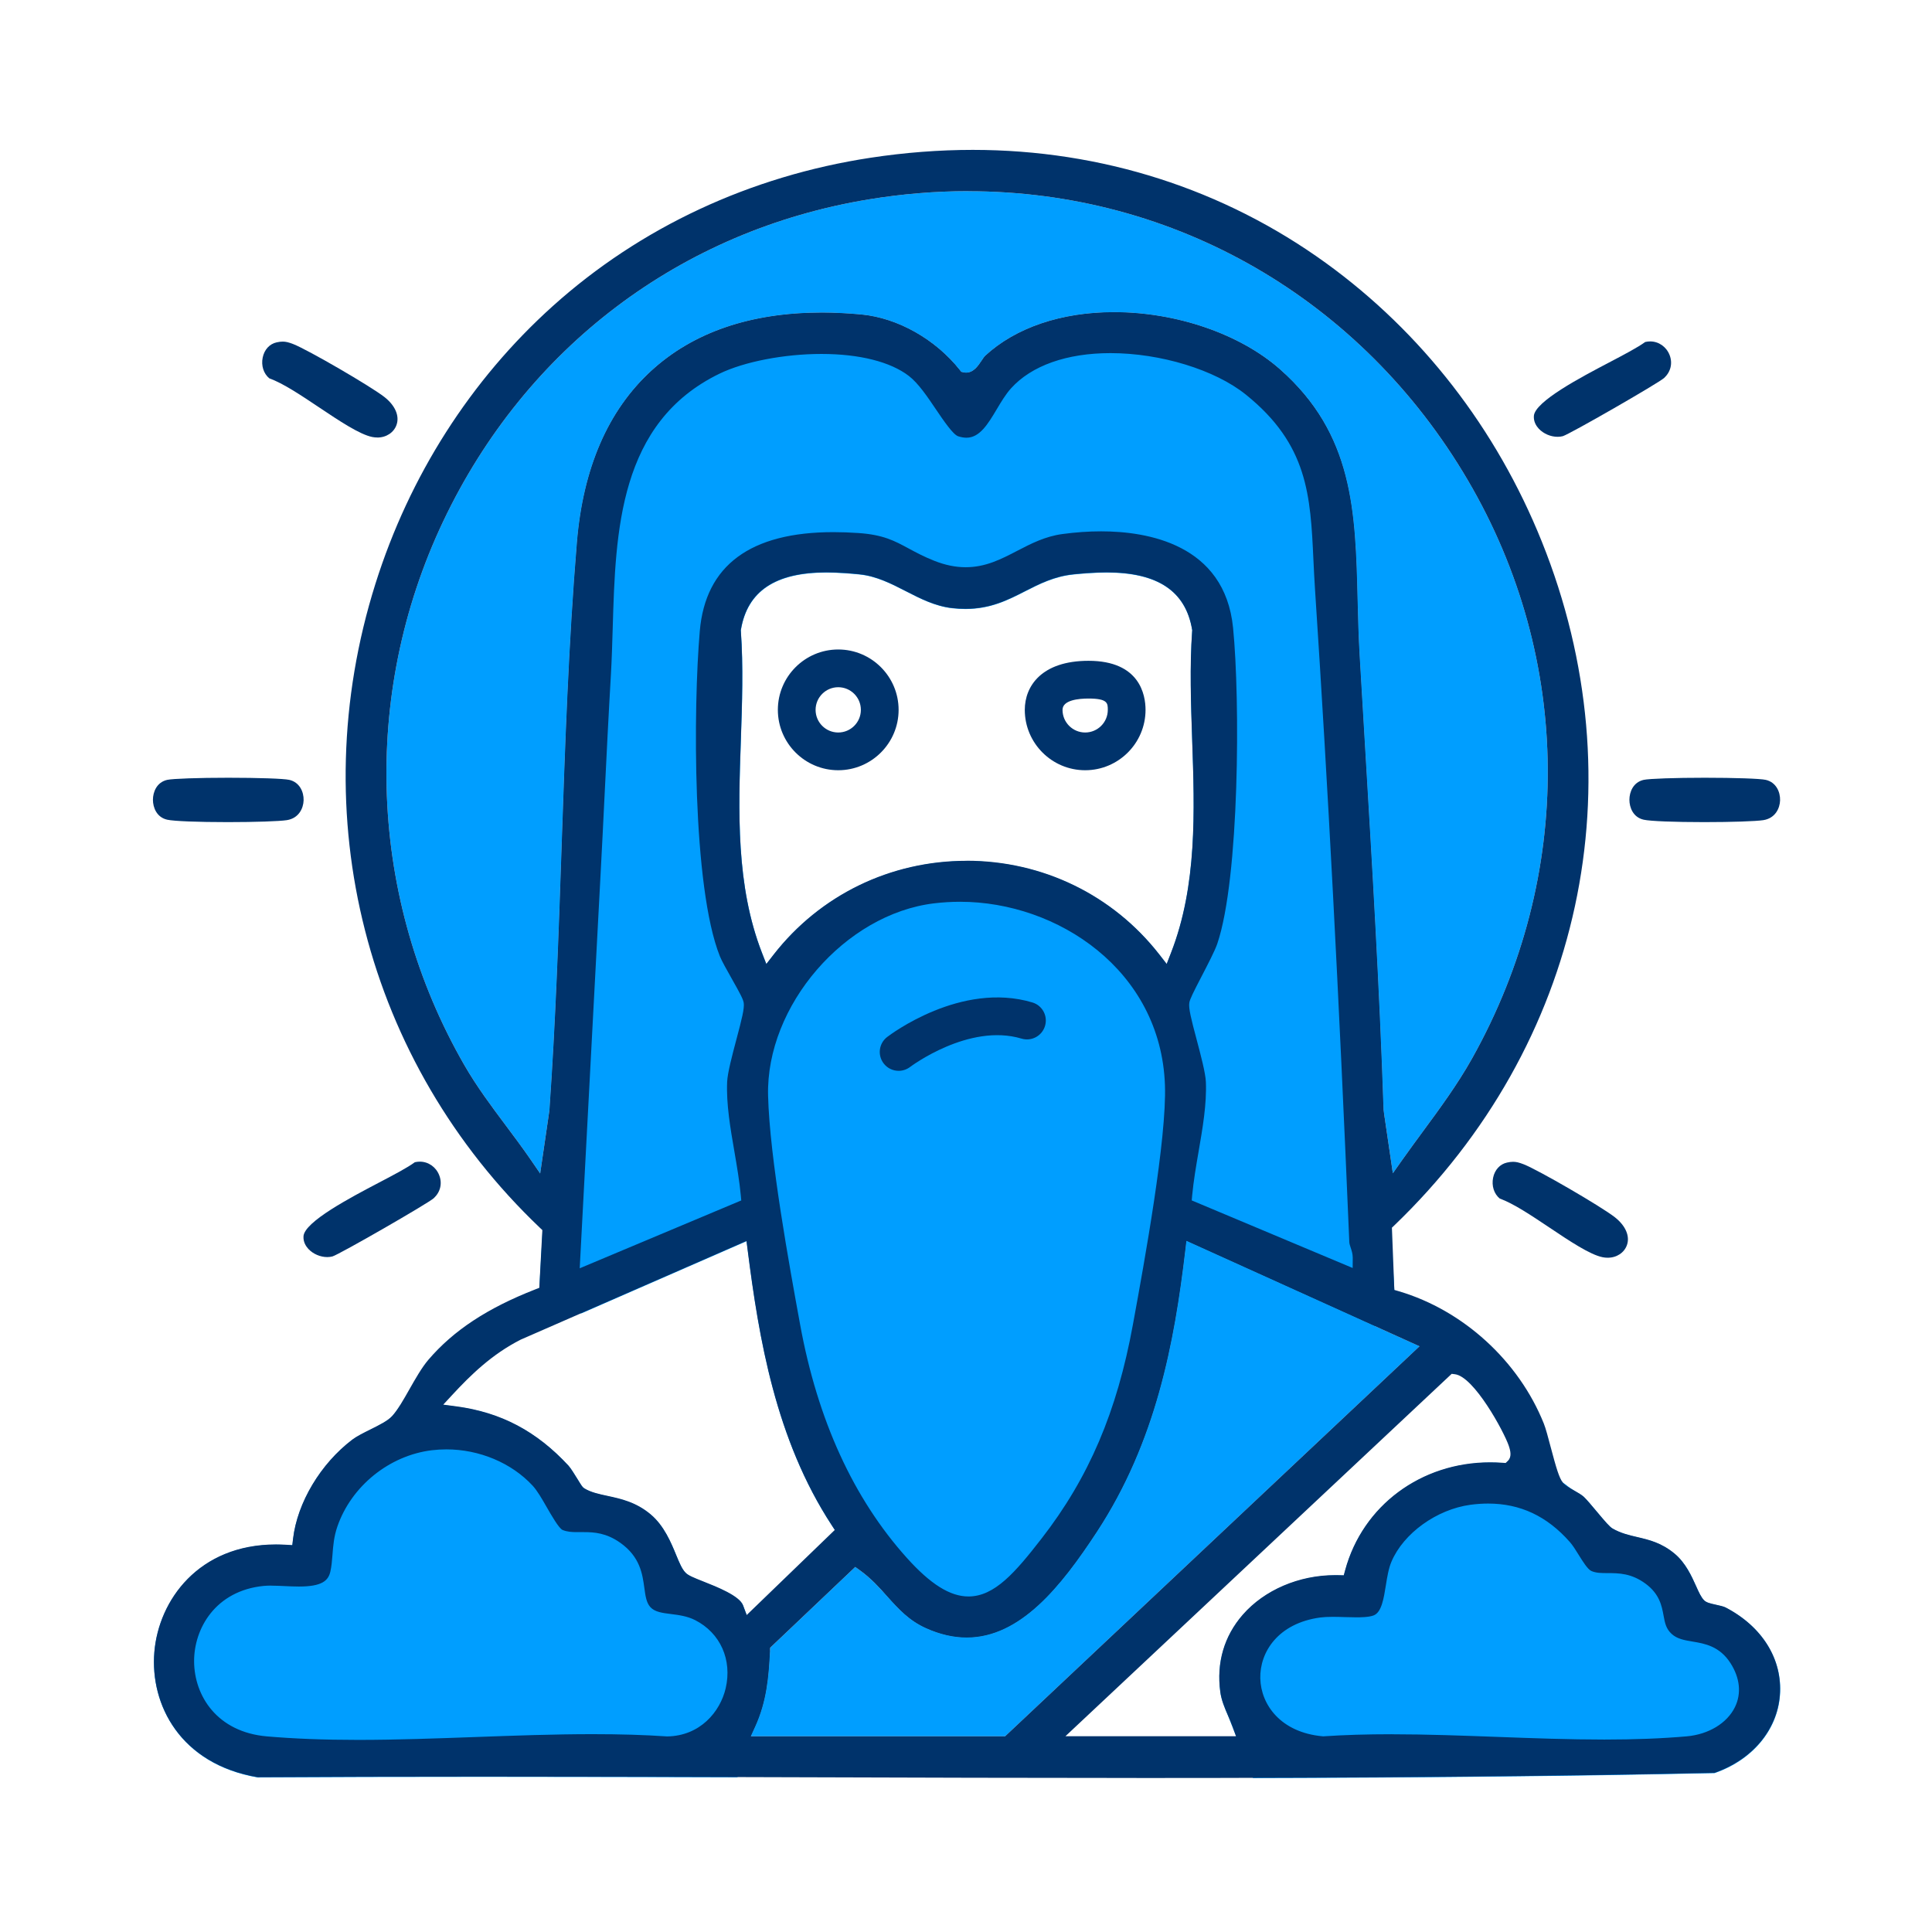
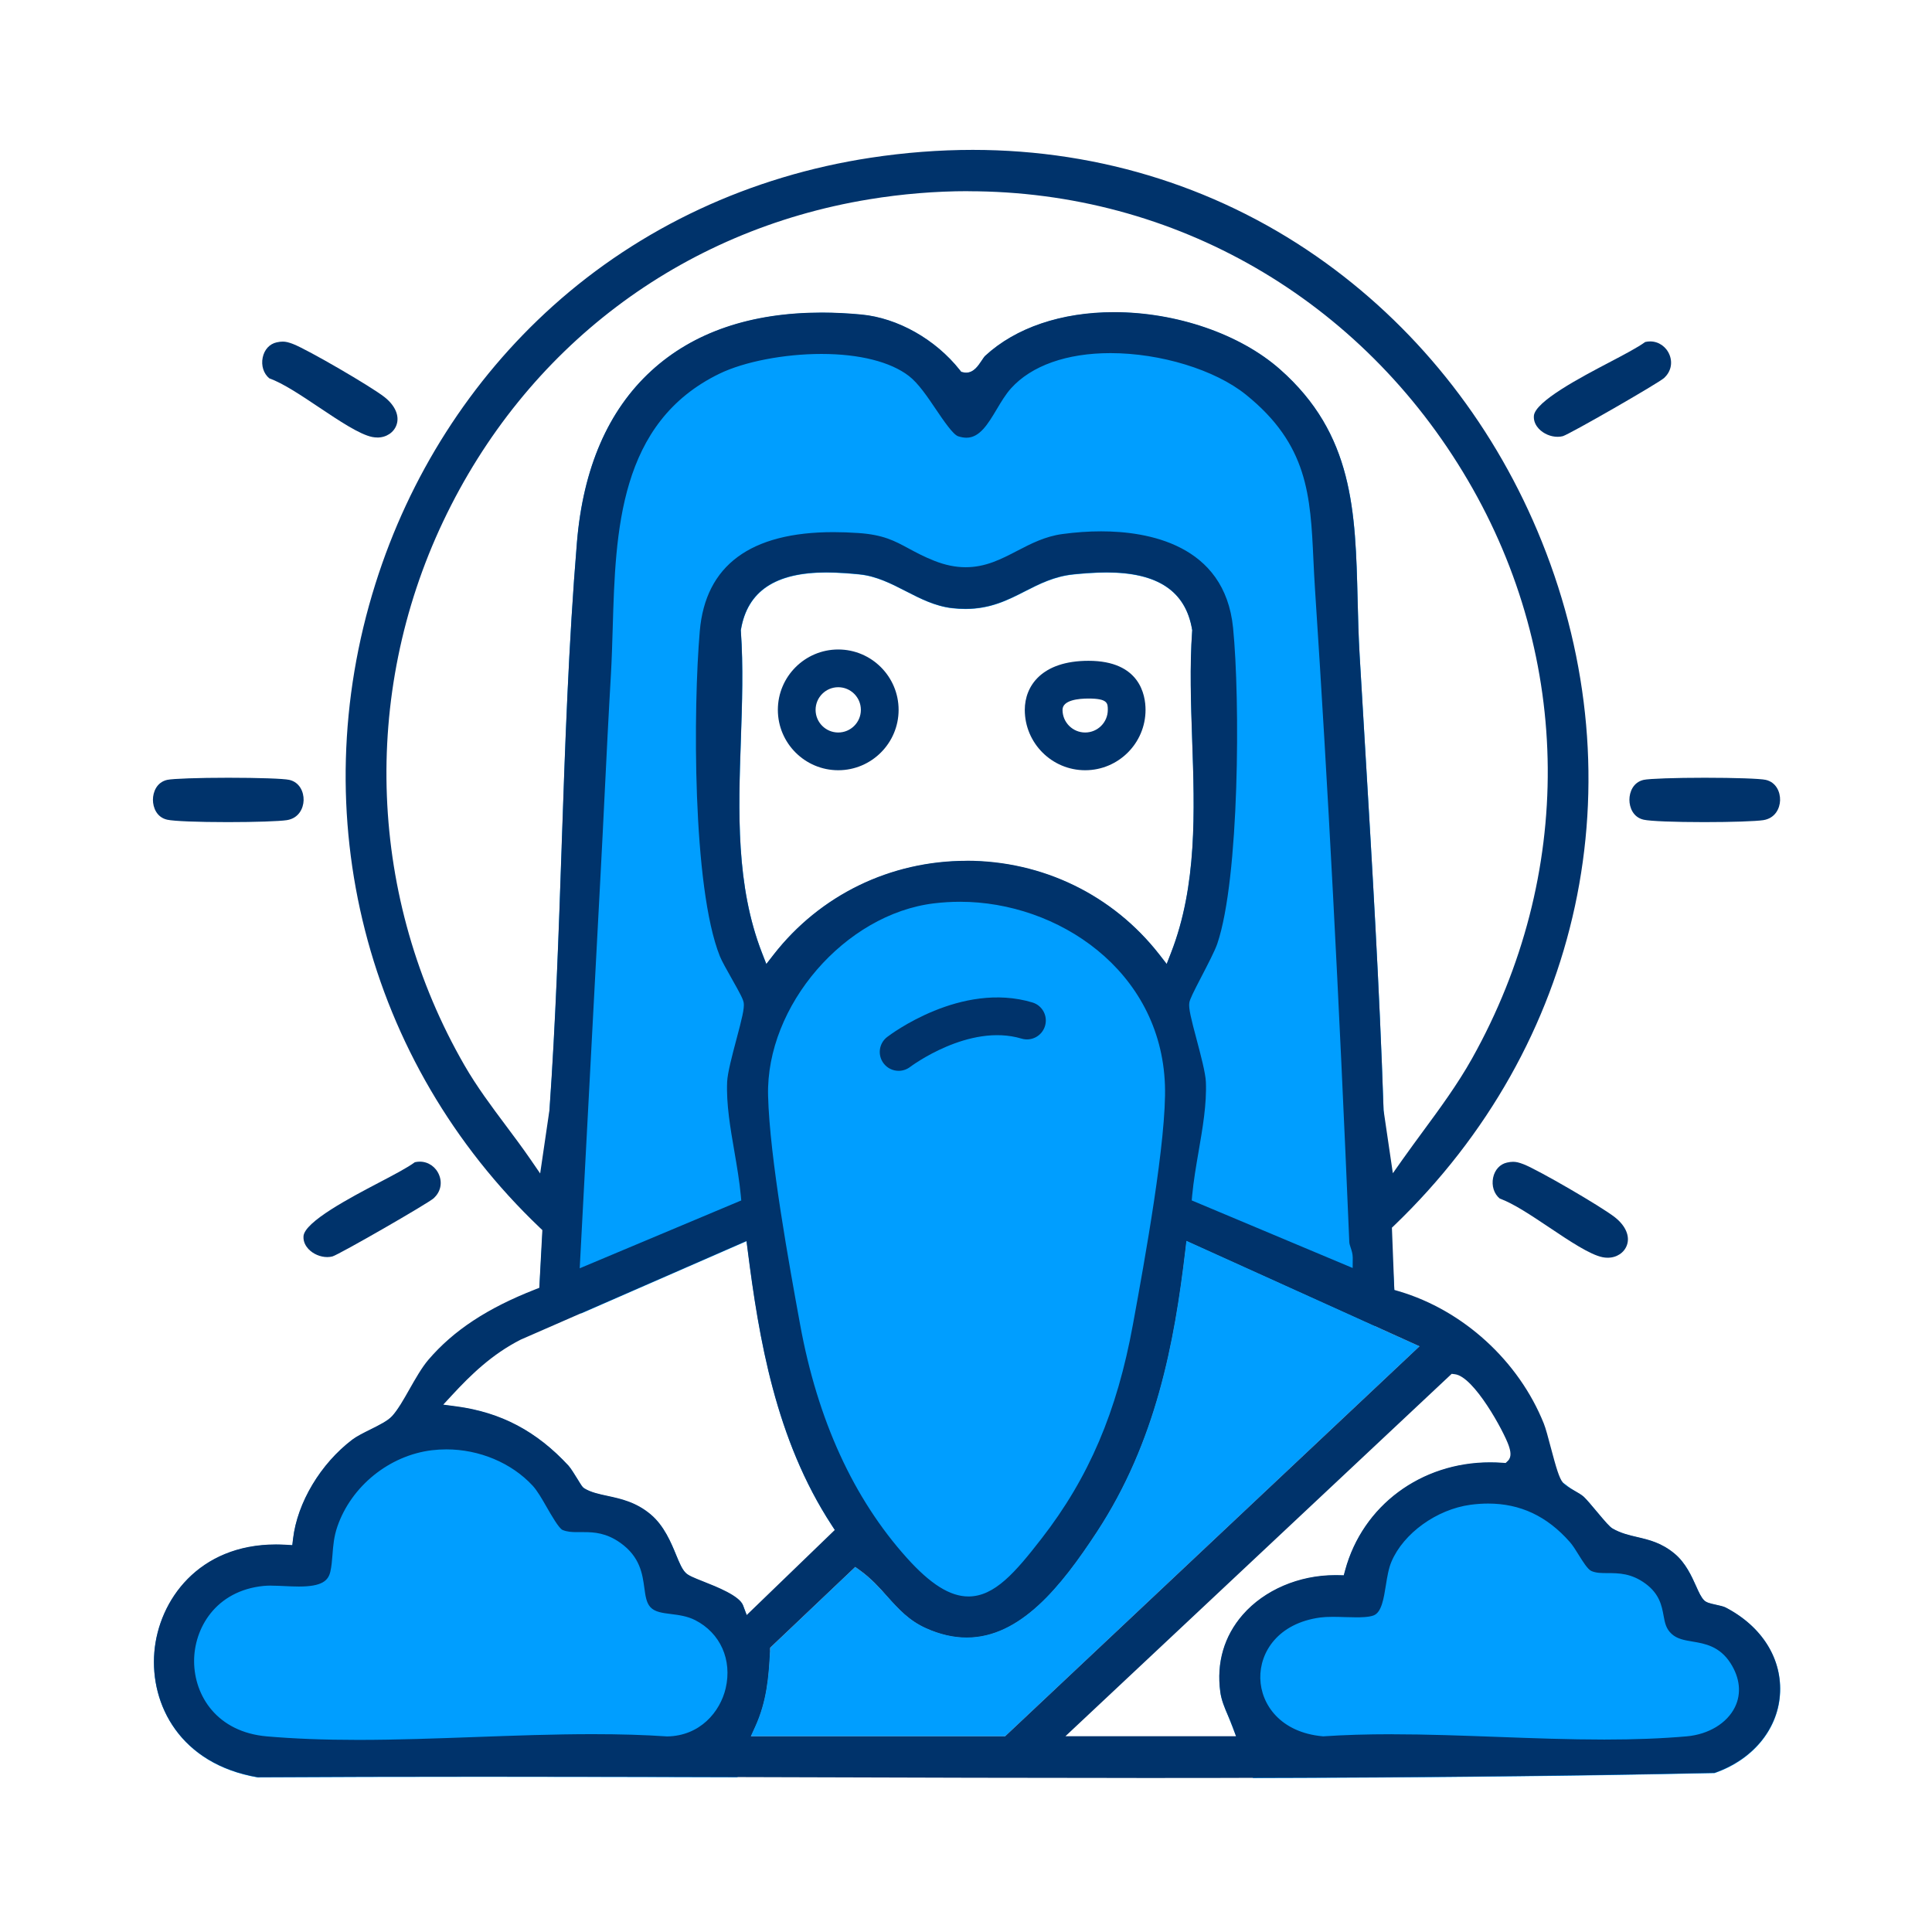
<svg xmlns="http://www.w3.org/2000/svg" id="Indicators" viewBox="0 0 512 512">
  <defs>
    <style>
      .cls-1 {
        fill: #009eff;
      }

      .cls-2 {
        fill: #00336b;
      }
    </style>
  </defs>
  <path class="cls-1" d="M204.11,436.68l-.04.73c-.35,7.07-.89,13.47-3.93,20.15l-1.17,2.57h67.39l109.82-103.35-61.77-27.94-.29,2.46c-2.91,24.65-7.77,50.75-23.45,74.67-9.53,14.54-20.3,27.99-34.51,27.99-3.49,0-7.11-.84-10.78-2.49-4.54-2.05-7.3-5.13-10.23-8.39-2.13-2.37-4.33-4.82-7.28-6.94l-1.22-.88-22.55,21.41Z" />
-   <path class="cls-1" d="M256.57,50.66c-8.67,0-17.51.73-26.28,2.17-49.88,8.19-91.01,39.3-112.85,85.36-21.87,46.13-19.77,100,5.64,144.11,3.27,5.68,7.2,10.93,11,16.01,2.2,2.94,4.4,5.89,6.45,8.86l2.62,3.81,2.46-16.8c1.64-23.29,2.45-46.96,3.23-69.85v-.12c.91-26.47,1.84-53.84,4.05-80.47,1.63-19.68,8.25-34.97,19.69-45.46,11.17-10.25,26.39-15.45,45.22-15.45,3.39,0,6.93.18,10.53.52,9.59.93,19.56,6.55,26.01,14.68l.4.51.64.14c.21.05.43.07.65.07,1.99,0,3.17-1.78,4.12-3.2.33-.49.69-1.04.93-1.26,8.07-7.46,20.2-11.57,34.14-11.57,16.54,0,33.38,5.79,43.96,15.12,19.51,17.2,20.02,37.58,20.6,61.18.12,4.75.24,9.63.53,14.55.46,7.98.94,15.97,1.42,23.95,1.89,31.59,3.85,64.25,4.92,96.47v.14s2.47,16.79,2.47,16.79l2.62-3.71c1.74-2.46,3.62-5.01,5.27-7.26,4.54-6.17,9.24-12.55,13.11-19.46,27.13-48.49,26.71-105.77-1.13-153.23-28.12-47.95-77.62-76.58-132.41-76.58Z" />
  <g>
    <path class="cls-1" d="M198.07,463.2c-.01-1.24.35-2.24.94-3h-.02l1.17-2.57c3.04-6.68,3.58-13.08,3.93-20.15l-6.18-9.39-.97-2.59c-.94-2.51-6.91-4.88-10.48-6.29-2.68-1.06-4.01-1.6-4.73-2.33-.97-.97-1.65-2.62-2.52-4.73-1.35-3.27-3.19-7.74-6.72-10.72-3.9-3.29-7.91-4.15-11.46-4.92-2.35-.51-4.39-.95-6.13-1.99-.5-.3-.72-.65-1.76-2.36-.69-1.13-1.86-3.02-2.45-3.66-8.44-9.14-17.89-14.13-29.72-15.71l-2.36-.32c-4.19,0-8.38-.05-12.57,0-.71,1.12-1.41,2.11-2.11,2.87-1.14,1.24-3.37,2.35-5.74,3.54-1.79.89-3.64,1.81-4.8,2.69-8.42,6.38-14.59,16.7-15.71,26.27l-.2,1.7-1.71-.1c-.89-.05-1.75-.08-2.61-.08-20.51,0-31.09,14.77-32.24,28.49-1.17,13.99,6.88,29.69,27.39,33.2,18.32-.11,37.82-.16,59.63-.16s45.23.06,67.47.12c1.34-2.54,2.68-5.06,2.65-7.82Z" />
    <path class="cls-1" d="M457.29,426.03c-.5-.26-1.67-.52-2.53-.71-1.65-.36-2.54-.58-3.14-1.18-.8-.8-1.38-2.1-2.12-3.75-1.16-2.6-2.76-6.16-5.69-8.6-3.47-2.89-6.71-3.65-9.86-4.39-2.29-.54-4.45-1.05-6.59-2.28-.77-.45-1.81-1.64-4.21-4.52-1.29-1.54-2.63-3.14-3.39-3.86-.6-.56-1.67-1.17-2.62-1.71-1.24-.71-2.07-1.62-2.95-2.09-9.15-4.88-15.16-5.15-15.16-5.15l-.81-.06c-1.09-.08-2.19-.12-3.29-.12-18.33,0-33.77,11.48-38.42,28.56l-.37,1.37-1.42-.03c-.28,0-.57-.01-.85-.01-9.6,0-18.75,3.92-24.49,10.48-4.94,5.65-7.01,12.71-5.97,20.42.3,2.24,1.15,4.21,2.05,6.31.4.93,6.26,16.06,6.61,16.51,46.83-.12,85.49-.54,122.32-1.32,9.98-3.46,16.61-11.34,17.32-20.59.73-9.51-4.65-18.21-14.4-23.27Z" />
    <path class="cls-1" d="M369.52,341.91l-2.86-47.73v-.14c-1.08-32.22-3.03-64.88-4.92-96.47-.48-7.98-.96-15.97-1.42-23.95-.29-4.92-.41-9.8-.53-14.55-.58-23.6-1.09-43.98-20.6-61.18-10.58-9.32-27.42-15.12-43.96-15.12-13.94,0-26.07,4.11-34.14,11.57-.24.22-.6.77-.93,1.26-.95,1.43-2.13,3.2-4.12,3.2-.22,0-.44-.02-.65-.07l-.64-.14-.4-.51c-6.45-8.13-16.41-13.75-26.01-14.68-3.59-.35-7.14-.52-10.53-.52-18.83,0-34.05,5.2-45.22,15.45-11.44,10.49-18.06,25.79-19.69,45.46-2.21,26.63-3.14,54-4.04,80.47v.12c-.79,22.89-1.59,46.56-3.23,69.85l-2.69,47.1,11.14,6.73,43.78-19.13.31,2.4c2.97,23.33,7.38,50.13,22.28,72.92l.82,1.26s11.79,15.26,13.91,17.63c2.93,3.26,5.69,6.34,10.23,8.39,3.66,1.65,7.29,2.49,10.78,2.49,14.21,0,24.99-13.45,34.51-27.99,15.68-23.92,20.53-50.03,23.45-74.67l.29-2.46,49.85,22.55c1.45-3.12,5.24-9.55,5.24-9.55ZM310.36,252.54l-1.16,2.98-1.96-2.52c-12.31-15.77-30.93-24.82-51.09-24.82s-38.78,9.05-51.09,24.82l-1.96,2.52-1.16-2.98c-6.93-17.8-6.25-37.46-5.59-56.49.33-9.54.67-19.4,0-28.75l-.02-.22.04-.22c1.73-10.17,9.12-15.12,22.61-15.12,3.3,0,6.61.29,8.81.51,4.49.45,8.46,2.49,12.3,4.46,3.81,1.96,7.76,3.98,12.28,4.49,1.19.13,2.37.2,3.5.2,6.62,0,11.26-2.36,15.74-4.65,3.84-1.96,7.82-3.99,12.9-4.5,2.19-.22,5.48-.51,8.8-.51,13.5,0,20.9,4.95,22.62,15.12l.04.21-.02.21c-.66,9.35-.32,19.21,0,28.77.66,19.01,1.33,38.67-5.59,56.47Z" />
  </g>
  <g>
    <path class="cls-2" d="M301.19,471.18c-29.1,0-58.35-.09-86.63-.18-28.29-.09-57.55-.18-86.64-.18-21.81,0-41.32.05-59.63.16-20.51-3.51-28.56-19.21-27.39-33.2,1.15-13.72,11.73-28.49,32.24-28.49.85,0,1.72.03,2.61.08l1.71.1.2-1.7c1.13-9.58,7.3-19.89,15.71-26.27,1.16-.88,3.01-1.8,4.8-2.69,2.37-1.18,4.6-2.29,5.74-3.54,1.48-1.61,2.98-4.25,4.56-7.04,1.63-2.87,3.31-5.83,5.06-7.88,6.65-7.77,15.64-13.69,28.3-18.64l1.09-.43.81-15.29-.61-.58c-46.21-43.97-62.93-109.37-43.64-170.66,9.01-28.63,25.27-54.09,47.02-73.64,23.21-20.87,52.34-34.46,84.24-39.31,9.08-1.38,18.18-2.08,27.05-2.08,34.11,0,66.46,10.36,93.56,29.96,25.41,18.38,45.2,43.9,57.23,73.81,25.73,63.96,10.74,133.43-39.12,181.3l-.59.56.64,16.49,1.25.37c17,5.03,31.71,18.45,38.36,35.03.51,1.26,1.18,3.78,1.82,6.22,1.47,5.54,2.26,8.25,3.23,9.42.64.77,1.71,1.38,2.95,2.09.95.54,2.02,1.15,2.62,1.71.76.72,2.1,2.31,3.39,3.86,2.41,2.87,3.45,4.07,4.21,4.52,2.14,1.24,4.3,1.75,6.59,2.28,3.14.74,6.39,1.5,9.86,4.39,2.93,2.44,4.52,6,5.69,8.6.74,1.65,1.32,2.95,2.12,3.75.61.6,1.5.82,3.14,1.18.86.19,2.03.45,2.53.71,9.75,5.06,15.14,13.76,14.4,23.27-.71,9.26-7.35,17.14-17.32,20.59-44.62.94-91.87,1.36-153.16,1.36ZM71.91,420.2c-.79,0-1.47.03-2.07.09-12.73,1.28-18.46,11.29-18.4,20.05.06,9.04,6.05,18.67,19.29,19.82,7.19.62,15.09.93,24.18.93,10.3,0,20.86-.39,31.08-.76,10.22-.37,20.78-.76,31.02-.76,7.33,0,13.8.19,19.8.6,8.7-.13,14.04-6.5,15.5-12.75,1.76-7.56-1.41-14.65-8.07-18.06-2.12-1.08-4.4-1.37-6.41-1.62-2.32-.29-4.31-.54-5.49-1.85-1.05-1.17-1.3-2.97-1.58-5.06-.5-3.69-1.13-8.27-6.4-11.99-3.66-2.59-6.87-2.81-9.58-2.81h-1.75c-1.56.01-2.77-.09-3.94-.57-.97-.4-3.05-4.04-4.17-5.99-1.31-2.29-2.56-4.46-3.8-5.79-5.57-6-14.1-9.58-22.81-9.58-1.3,0-2.6.08-3.87.23-11.29,1.38-21.35,9.52-25.04,20.24-.92,2.67-1.11,5.11-1.29,7.47-.12,1.57-.24,3.05-.57,4.48-.55,2.36-2.18,3.93-8.32,3.93-1.25,0-2.54-.06-3.79-.12-1.25-.06-2.4-.11-3.5-.11ZM368.81,459.6c9.25,0,18.85.36,28.13.7,9.37.35,18.95.7,28.2.7,8.2,0,15.34-.28,21.84-.85,5.81-.51,10.71-3.48,12.8-7.75,1.76-3.6,1.33-7.75-1.2-11.68-2.89-4.49-6.86-5.16-10.05-5.69-2.19-.37-4.07-.69-5.53-2.03-1.5-1.37-1.78-2.91-2.14-4.86-.47-2.54-1.05-5.7-4.76-8.44-3.78-2.79-7.1-2.8-10.04-2.81-1.66,0-3.09-.01-4.33-.56-.99-.44-2.3-2.57-3.36-4.27-.8-1.29-1.55-2.51-2.36-3.43-6.04-6.84-13.12-10.17-21.64-10.17-1.51,0-3.08.11-4.67.32-8.95,1.21-17.76,7.55-20.95,15.08-.77,1.81-1.13,4.07-1.48,6.25-.56,3.5-1.13,7.12-3.19,7.97-1.27.53-3.76.53-4.58.53-.98,0-2-.03-3.02-.06-1.19-.04-2.26-.07-3.28-.07-1.38,0-2.44.06-3.36.18-11.17,1.53-16.01,9.2-15.85,16.12.16,6.92,5.35,14.36,16.57,15.36h.19c5.54-.37,11.41-.55,18.04-.55ZM282.34,460.12h45.22l-.89-2.44c-.39-1.08-.85-2.13-1.24-3.05-.9-2.09-1.75-4.07-2.05-6.31-1.04-7.7,1.03-14.76,5.97-20.42,5.74-6.56,14.89-10.48,24.49-10.48.28,0,.57,0,.85.01l1.42.03.37-1.37c4.65-17.09,20.09-28.56,38.42-28.56,1.09,0,2.2.04,3.29.12l.82.06.59-.57c1.06-1.03.71-2.61.23-4.02-1.27-3.73-9.21-18.36-14.29-18.94l-.83-.1-102.35,96.03ZM204.11,436.68l-.04.73c-.35,7.07-.89,13.47-3.93,20.15l-1.17,2.57h67.39l109.82-103.35-61.77-27.94-.29,2.46c-2.91,24.65-7.77,50.75-23.45,74.67-9.53,14.54-20.3,27.99-34.51,27.99-3.49,0-7.11-.84-10.78-2.49-4.54-2.05-7.3-5.13-10.23-8.39-2.13-2.37-4.33-4.82-7.28-6.94l-1.22-.88-22.55,21.41ZM137.95,355.04c-7.58,3.86-13.18,9.31-18.1,14.63l-2.38,2.57,3.47.46c11.83,1.58,21.27,6.57,29.72,15.71.59.64,1.75,2.53,2.45,3.66,1.05,1.71,1.26,2.06,1.76,2.36,1.74,1.05,3.78,1.49,6.13,1.99,3.55.77,7.56,1.63,11.46,4.92,3.53,2.98,5.38,7.45,6.72,10.72.87,2.11,1.55,3.76,2.52,4.73.73.73,2.05,1.27,4.73,2.33,3.57,1.41,9.54,3.77,10.48,6.29l.97,2.59,23.35-22.55-.82-1.26c-14.9-22.79-19.31-49.59-22.28-72.92l-.31-2.4-59.88,26.17ZM254.45,238.98c-2.3,0-4.61.14-6.88.41-23.63,2.83-44.61,27.13-44.02,50.98.41,16.45,5.67,45.21,8.49,60.65,4.62,25.29,14.13,46.09,28.28,61.83,6.27,6.98,11.46,10.23,16.33,10.23,6.93,0,12.41-6.37,19.4-15.38,12.51-16.12,19.97-33.59,24.18-56.66l.15-.82c2.88-15.75,8.86-48.47,8.34-62.73-1.11-30.37-28.46-48.51-54.26-48.51ZM217.67,93.8c-9.85,0-20.44,2.05-26.98,5.22-26.71,12.95-27.56,41.81-28.31,67.27-.13,4.33-.25,8.42-.48,12.46-.64,10.92-1.18,21.86-1.7,32.44-.33,6.71-.66,13.42-1.02,20.1l-5.55,104.82,42.81-17.98-.12-1.32c-.35-3.77-1.03-7.75-1.69-11.59-1.08-6.24-2.18-12.65-1.93-18.51.1-2.37,1.35-7.1,2.46-11.27,1.43-5.37,2.16-8.25,1.93-9.7-.16-.98-1.04-2.61-3.17-6.38-1.31-2.32-2.64-4.68-3.15-5.95-7.32-18.33-7.07-65.94-5.32-86.17,1.5-17.4,13.42-26.22,35.43-26.22,2.12,0,4.35.08,6.64.24,6.56.45,9.53,2.06,13.3,4.1,1.88,1.01,4,2.16,6.76,3.25,2.91,1.15,5.63,1.71,8.33,1.71,5.29,0,9.38-2.12,13.71-4.37,3.6-1.87,7.33-3.8,11.9-4.42,3.51-.48,6.97-.72,10.29-.72,12.11,0,32.76,3.32,34.97,25.59,1.88,18.97,1.72,66.34-4.19,83.71-.62,1.82-2.49,5.43-4.14,8.61-2.25,4.34-3.12,6.07-3.27,7.03-.23,1.45.5,4.33,1.93,9.7,1.11,4.19,2.36,8.89,2.46,11.26.25,5.85-.86,12.26-1.93,18.46-.67,3.88-1.35,7.86-1.7,11.63l-.12,1.32,42.65,17.91.02-2.71c0-1.03-.29-1.91-.55-2.69-.18-.54-.35-1.04-.36-1.46-2.79-66.33-5.68-121.3-9.09-173.01-.18-2.7-.3-5.3-.42-7.81-.8-17.05-1.44-30.52-17.9-43.77-8.17-6.58-22.6-11-35.89-11-11.58,0-20.95,3.32-26.37,9.36-1.41,1.57-2.6,3.57-3.75,5.5-2.32,3.89-4.51,7.56-8.04,7.56-.67,0-1.41-.13-2.19-.38-1.37-.44-3.96-4.28-5.85-7.07-2.32-3.44-4.71-6.98-7.21-8.91-4.88-3.76-13.12-5.84-23.18-5.84ZM256.57,50.66c-8.67,0-17.51.73-26.28,2.17-49.88,8.19-91.01,39.3-112.85,85.36-21.87,46.13-19.77,100,5.64,144.11,3.27,5.68,7.2,10.93,11,16.01,2.2,2.94,4.4,5.89,6.45,8.86l2.62,3.81,2.46-16.8c1.64-23.29,2.45-46.96,3.23-69.85v-.12c.91-26.47,1.84-53.84,4.05-80.47,1.63-19.68,8.25-34.97,19.69-45.46,11.17-10.25,26.39-15.45,45.22-15.45,3.39,0,6.93.18,10.53.52,9.59.93,19.56,6.55,26.01,14.68l.4.51.64.14c.21.05.43.07.65.07,1.99,0,3.17-1.78,4.12-3.2.33-.49.69-1.04.93-1.26,8.07-7.46,20.2-11.57,34.14-11.57,16.54,0,33.38,5.79,43.96,15.12,19.51,17.2,20.02,37.58,20.6,61.18.12,4.75.24,9.63.53,14.55.46,7.98.94,15.97,1.42,23.95,1.89,31.59,3.85,64.25,4.92,96.47v.14s2.47,16.79,2.47,16.79l2.62-3.71c1.74-2.46,3.62-5.01,5.27-7.26,4.54-6.17,9.24-12.55,13.11-19.46,27.13-48.49,26.71-105.77-1.13-153.23-28.12-47.95-77.62-76.58-132.41-76.58ZM256.13,228.1c20.16,0,38.78,9.05,51.09,24.82l1.96,2.52,1.16-2.98c6.93-17.8,6.25-37.46,5.59-56.47-.33-9.56-.67-19.42,0-28.77l.02-.21-.04-.21c-1.72-10.17-9.12-15.12-22.62-15.12-3.32,0-6.61.29-8.8.51-5.08.51-9.06,2.54-12.9,4.5-4.48,2.29-9.11,4.65-15.74,4.65-1.13,0-2.31-.07-3.5-.2-4.52-.51-8.47-2.53-12.28-4.49-3.84-1.97-7.81-4.01-12.3-4.46-2.2-.22-5.51-.51-8.81-.51-13.49,0-20.88,4.94-22.61,15.12l-.04.22.02.22c.66,9.35.32,19.21,0,28.75-.66,19.03-1.33,38.69,5.59,56.49l1.16,2.98,1.96-2.52c12.31-15.77,30.93-24.82,51.09-24.82Z" />
    <path class="cls-2" d="M60.4,217.87c-8.04,0-14.35-.25-16.08-.64-2.8-.62-3.79-3.24-3.79-5.28s.99-4.65,3.79-5.28c1.45-.32,8.25-.56,16.18-.56s14.71.23,16.15.56c2.73.61,3.88,3.17,3.81,5.44-.07,2.11-1.28,4.75-4.46,5.24-1.95.3-8.36.52-15.61.52Z" />
    <path class="cls-2" d="M451.68,217.87c-8.04,0-14.35-.25-16.08-.64-2.8-.62-3.79-3.24-3.79-5.28s.99-4.65,3.79-5.28c1.45-.32,8.25-.56,16.18-.56s14.71.23,16.15.56c2.73.61,3.88,3.17,3.81,5.44-.07,2.11-1.28,4.75-4.46,5.24-1.95.3-8.36.52-15.61.52Z" />
    <path class="cls-2" d="M100,115.94c-.44,0-.89-.04-1.34-.13-3.34-.66-8.8-4.31-14.08-7.84-4.9-3.28-9.52-6.37-13.21-7.71-1.51-1.23-2.2-3.38-1.75-5.52.44-2.1,1.82-3.6,3.69-4.01.63-.14,1.14-.2,1.62-.2.8,0,1.55.18,2.77.65,3.85,1.49,20.56,11.2,24.17,14.03,2.84,2.23,4.05,4.99,3.22,7.37-.71,2.04-2.71,3.37-5.1,3.37Z" />
    <path class="cls-2" d="M412.78,115.76c-1.83,0-3.74-.82-4.98-2.14-.65-.7-1.41-1.85-1.31-3.38.25-3.85,12.58-10.32,19.94-14.18,4.06-2.13,7.56-3.97,9.57-5.43.45-.1.89-.15,1.32-.15,2.26,0,4.27,1.41,5.13,3.58.86,2.17.33,4.45-1.42,6.09-1.43,1.34-25.04,14.91-26.87,15.44-.43.11-.9.17-1.39.17Z" />
    <path class="cls-2" d="M86.72,333.14c-1.83,0-3.74-.82-4.98-2.14-.65-.7-1.41-1.85-1.31-3.38.25-3.85,12.57-10.32,19.93-14.18,4.06-2.13,7.56-3.96,9.58-5.44.45-.1.89-.15,1.32-.15,2.26,0,4.27,1.4,5.13,3.58.86,2.18.33,4.45-1.42,6.09-1.43,1.34-25.03,14.91-26.87,15.45-.43.11-.9.17-1.39.17Z" />
    <path class="cls-2" d="M426.06,333.31c-.44,0-.89-.04-1.34-.13-3.34-.66-8.8-4.31-14.08-7.85-4.89-3.27-9.51-6.36-13.2-7.71-1.51-1.23-2.19-3.38-1.75-5.52.44-2.1,1.82-3.6,3.69-4.01.62-.14,1.14-.2,1.62-.2.8,0,1.55.18,2.77.65,3.85,1.49,20.56,11.2,24.17,14.03,2.84,2.23,4.05,4.99,3.22,7.37-.71,2.04-2.71,3.37-5.1,3.37Z" />
    <path class="cls-2" d="M222.14,204.12c-8.82,0-16-7.18-16-16s7.18-16,16-16,16,7.18,16,16-7.18,16-16,16ZM222.14,182.12c-3.31,0-6,2.69-6,6s2.69,6,6,6,6-2.69,6-6-2.69-6-6-6Z" />
    <path class="cls-2" d="M287.58,204.12c-8.82,0-16-7.18-16-16,0-6.28,4.44-13,16.89-13,13.63,0,15.11,9.09,15.11,13,0,8.82-7.18,16-16,16ZM288.47,185.12c-2.58,0-6.89.39-6.89,3,0,3.31,2.69,6,6,6s6-2.69,6-6c0-1.74,0-3-5.11-3Z" />
    <path class="cls-2" d="M238.15,283.78c-1.5,0-2.99-.67-3.97-1.96-1.68-2.19-1.27-5.32.92-7,.79-.61,19.58-14.83,38.49-9.16,2.65.79,4.15,3.58,3.35,6.23-.79,2.65-3.59,4.15-6.23,3.35-13.95-4.18-29.37,7.4-29.52,7.51-.91.69-1.97,1.03-3.03,1.03Z" />
  </g>
</svg>
